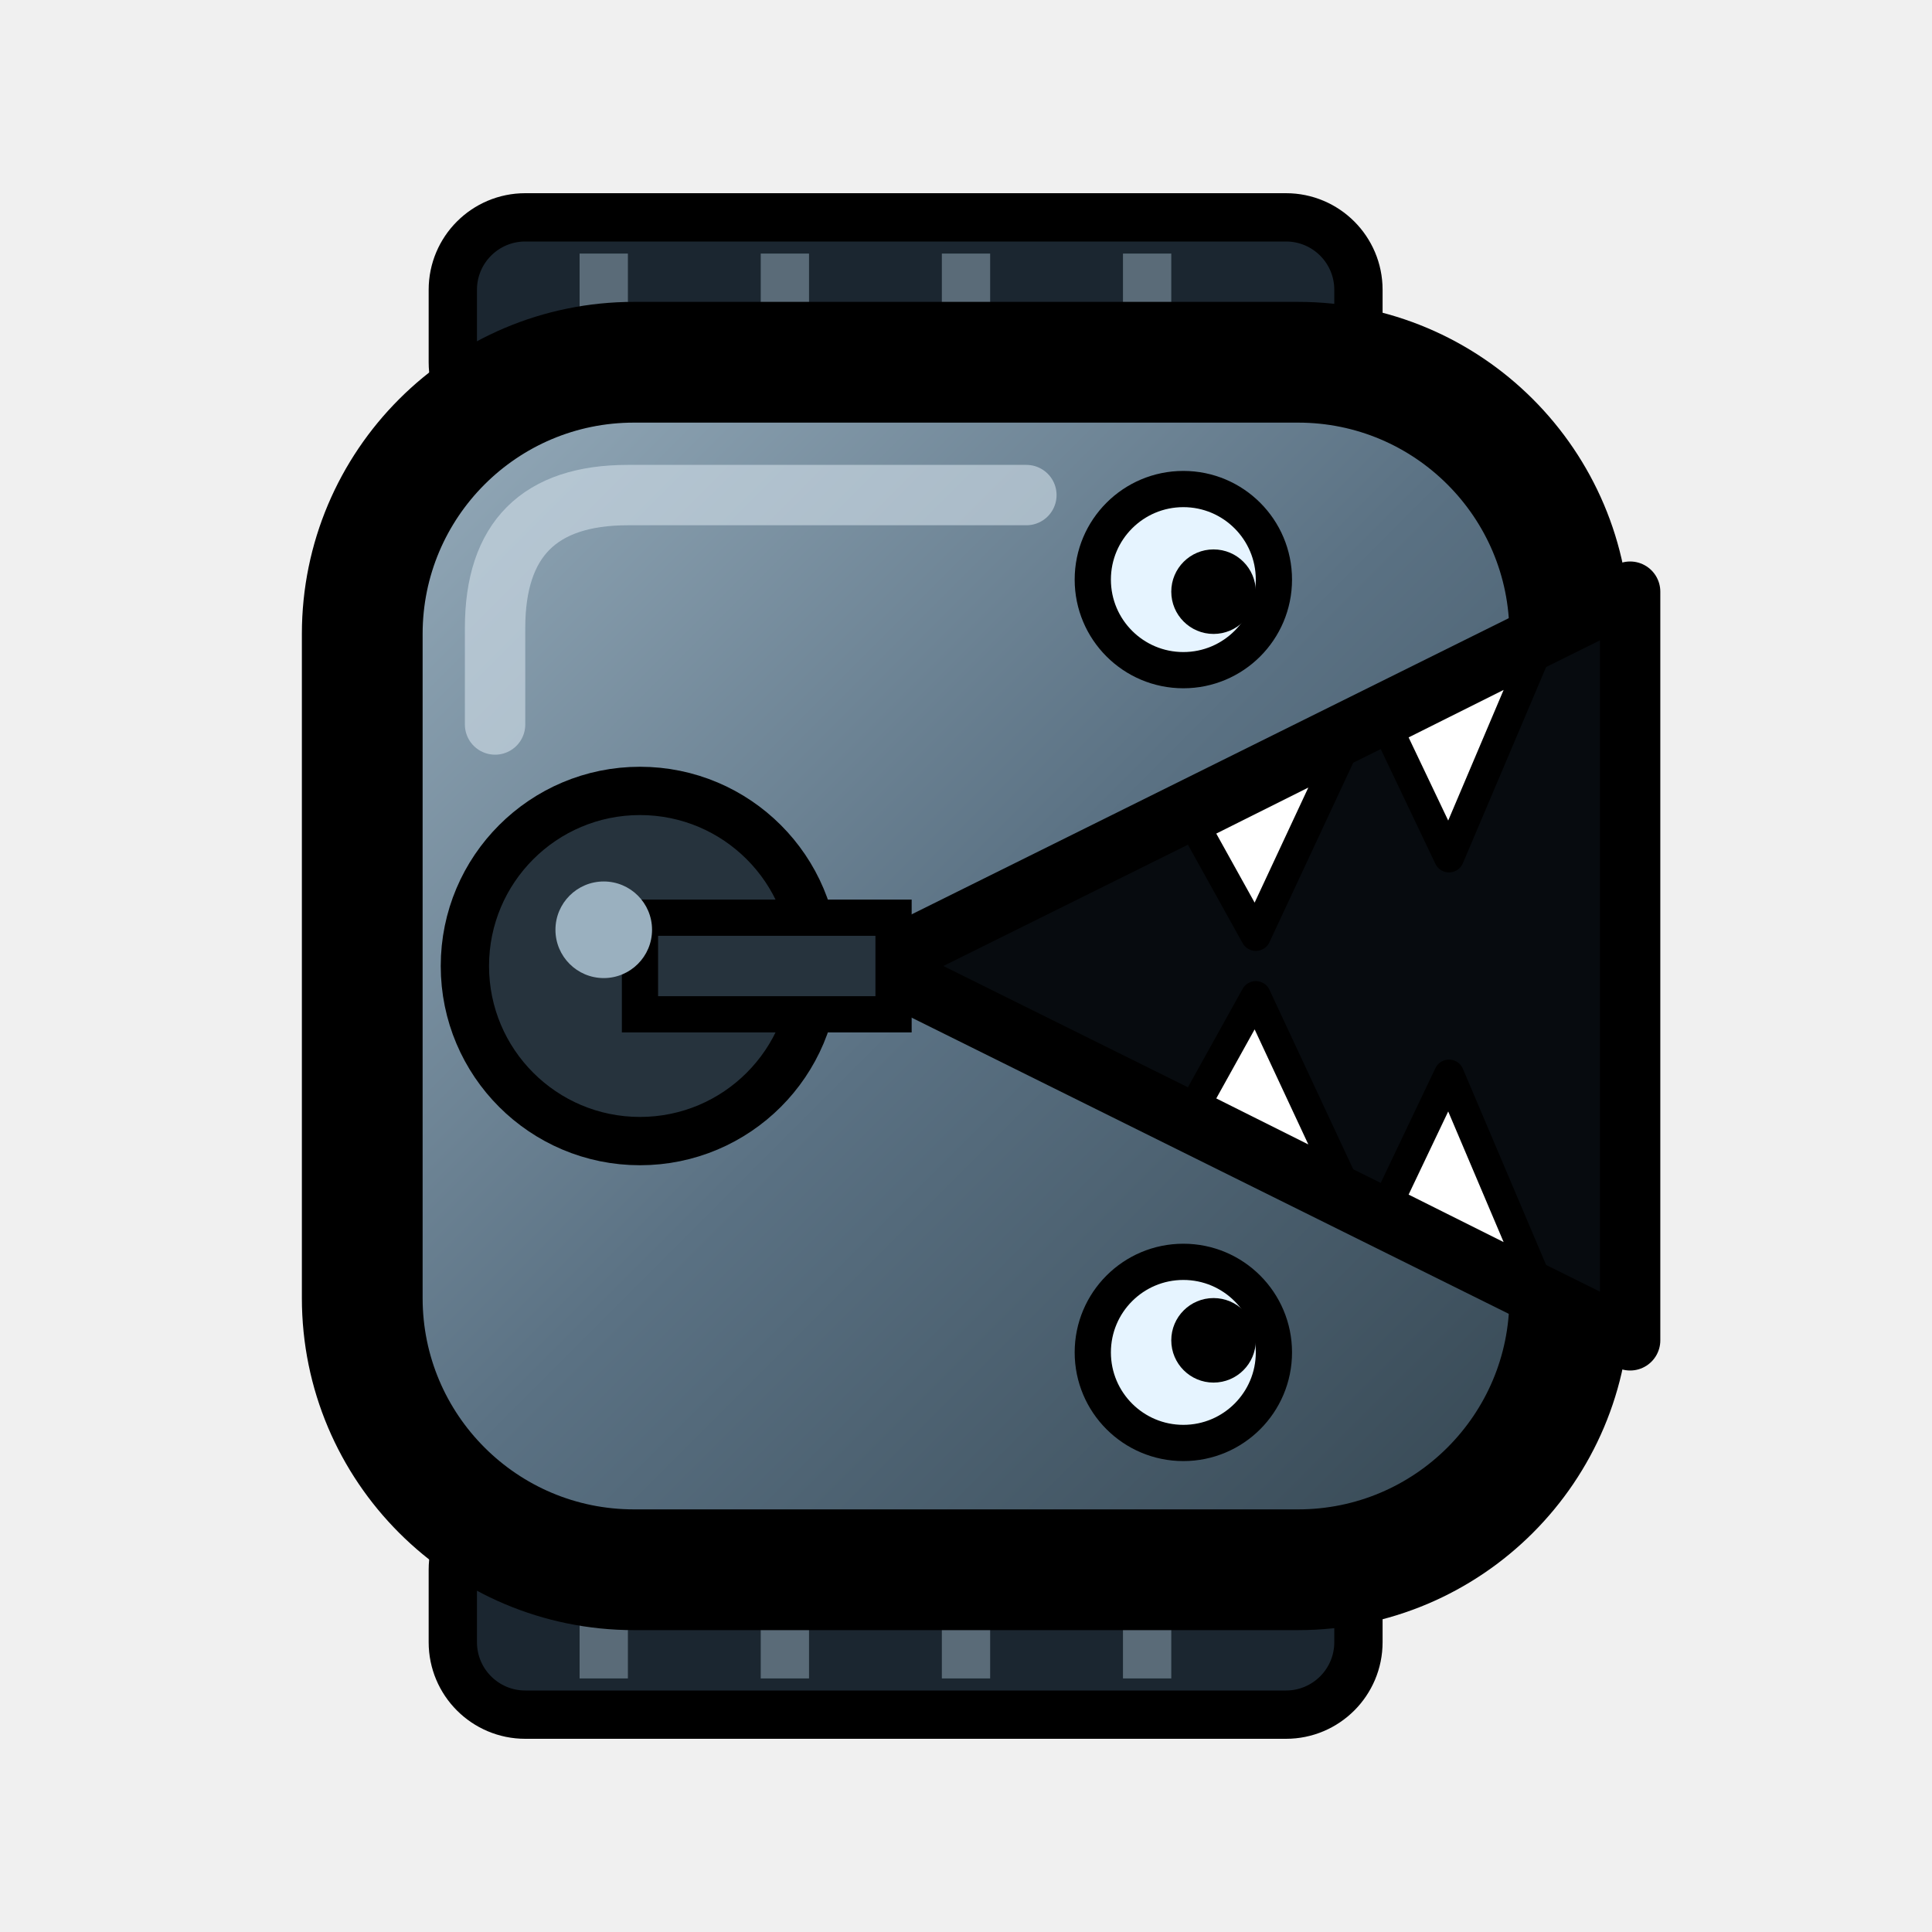
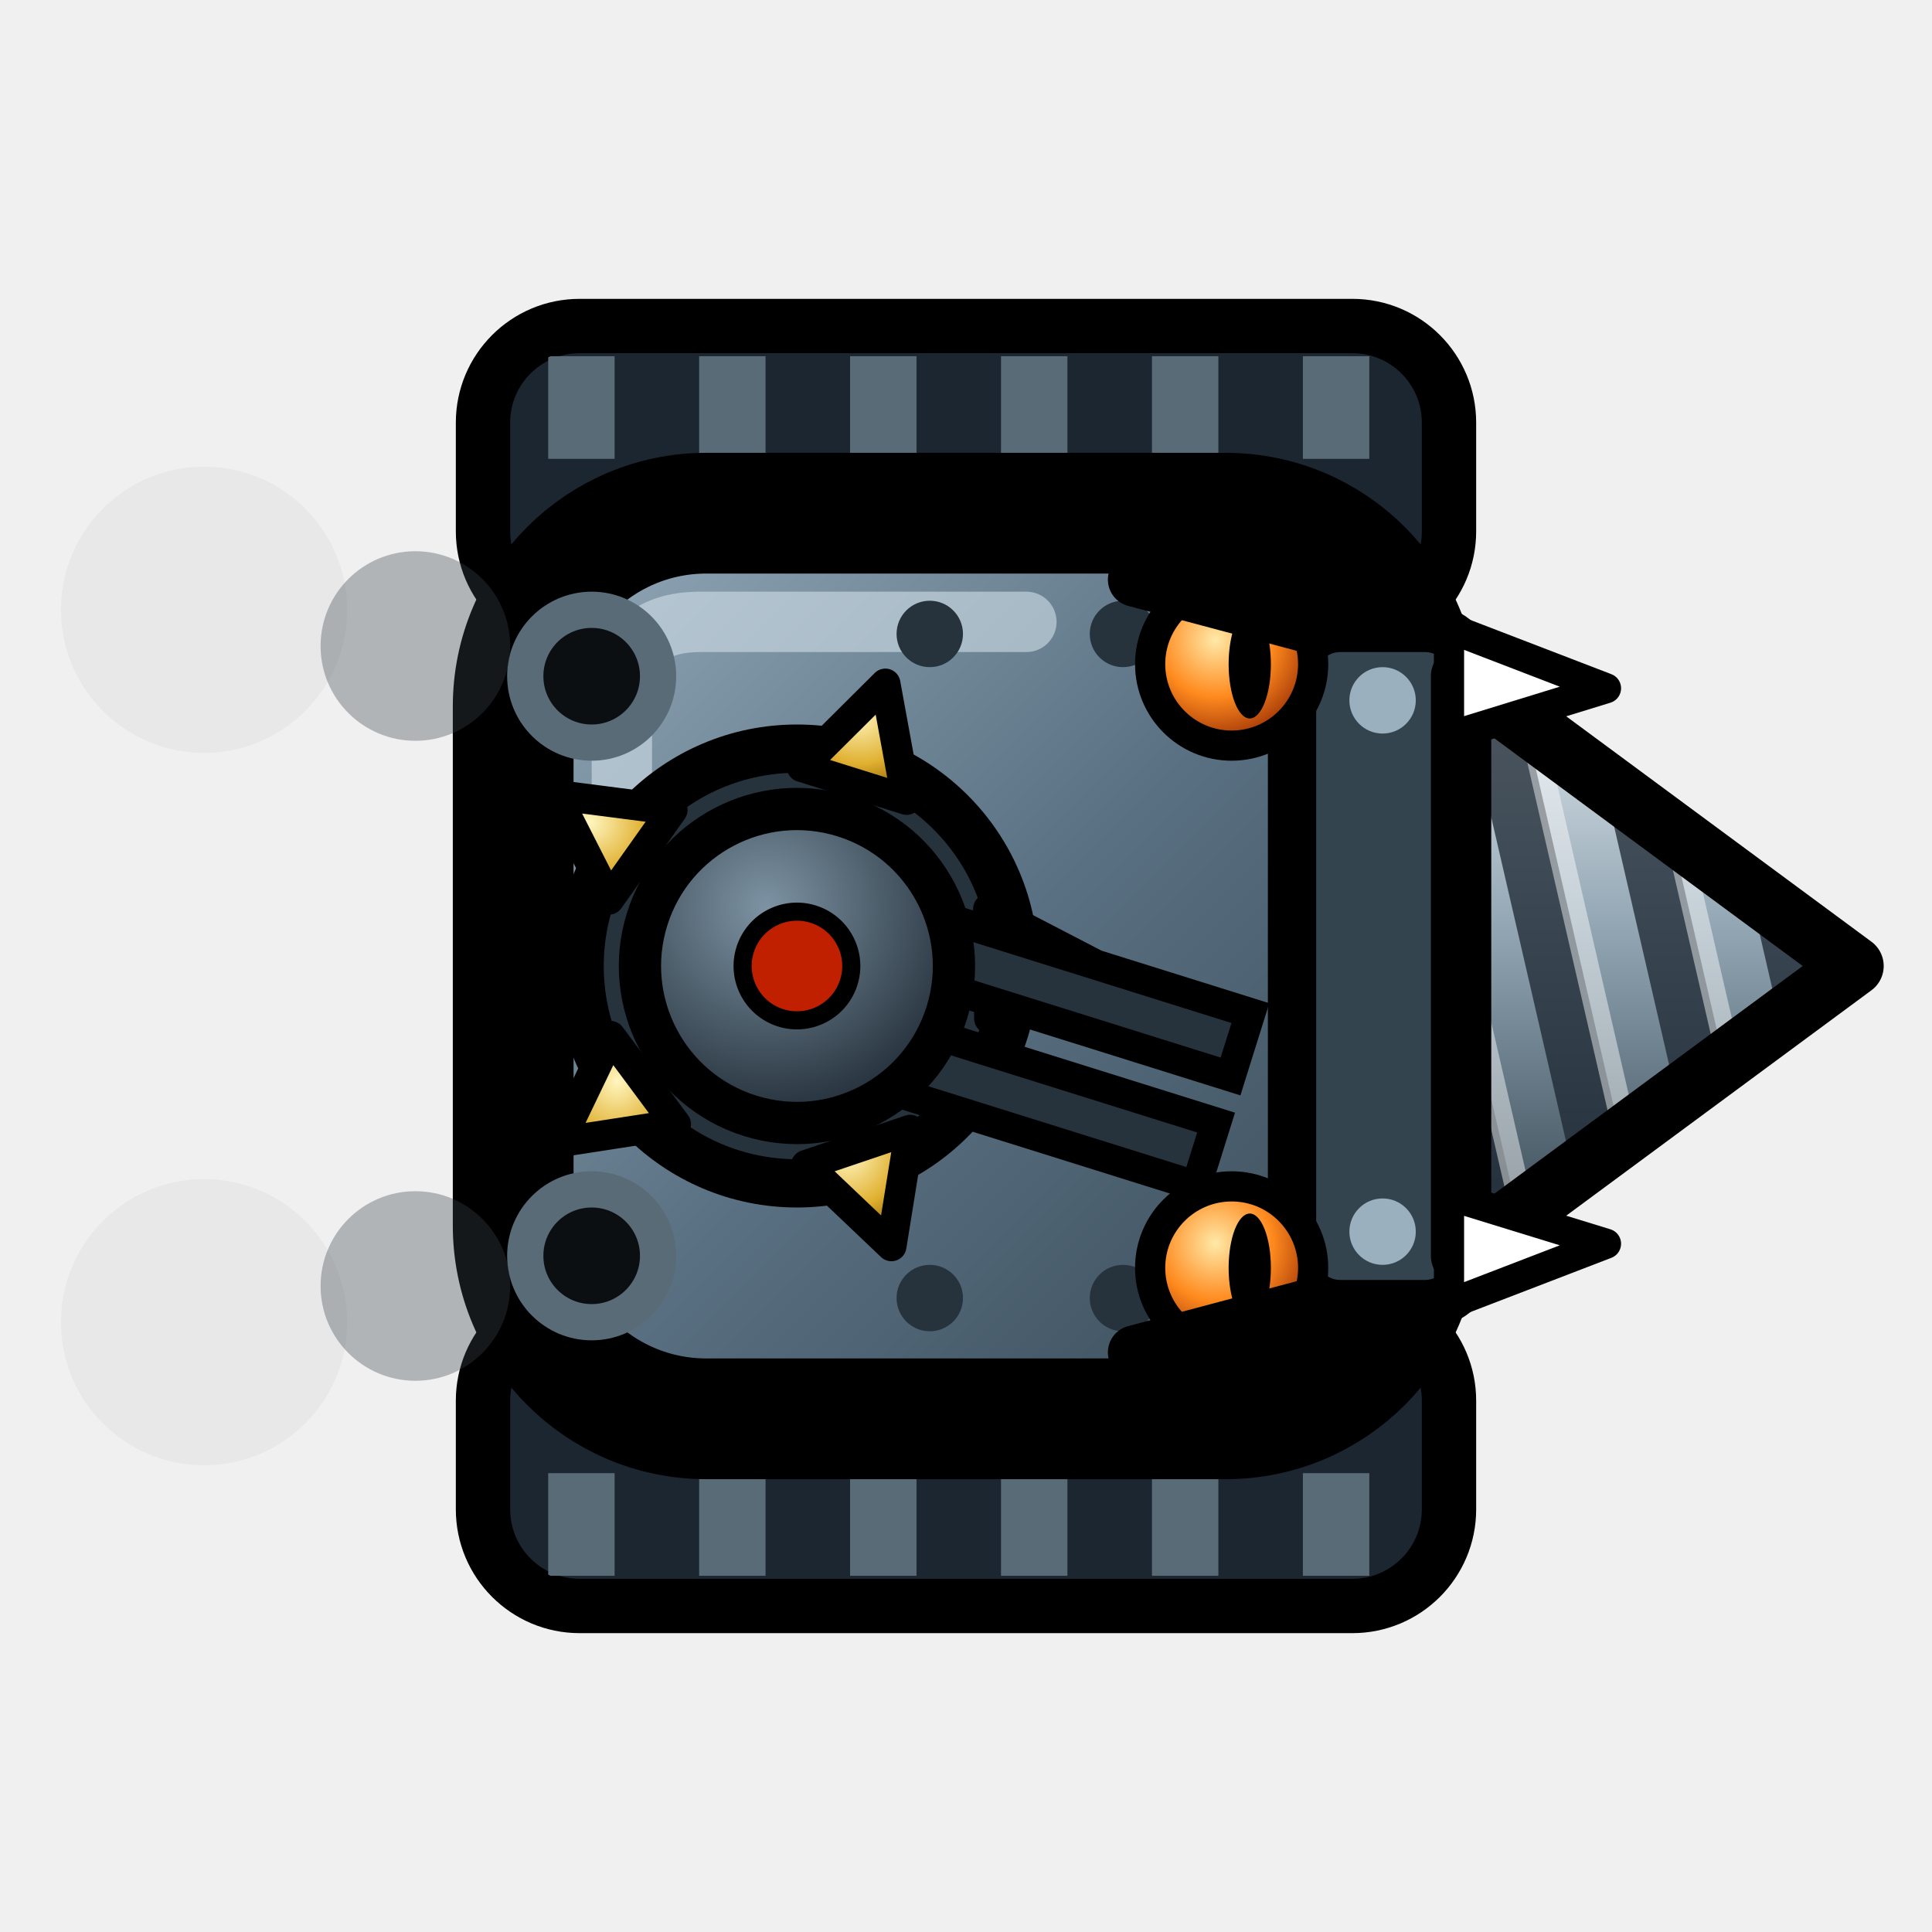
<svg xmlns="http://www.w3.org/2000/svg" viewBox="0 0 32 32">
  <defs>
-     <linearGradient id="hull" x1="6" y1="6" x2="26" y2="26" gradientUnits="userSpaceOnUse">
+     <linearGradient id="gold" x1="0" y1="0" x2="0" y2="1">
+       <stop offset="0" stop-color="#fff0a0" />
+       <stop offset="1" stop-color="#c08a00" />
+     </linearGradient>
+     <radialGradient id="goldr" cx="0.35" cy="0.35" r="0.8">
+       <stop offset="0" stop-color="#fff6c0" />
+       <stop offset="0.6" stop-color="#e0b030" />
+       <stop offset="1" stop-color="#8a6000" />
+     </radialGradient>
+     <radialGradient id="ember" cx="0.4" cy="0.35" r="0.7">
+       <stop offset="0" stop-color="#ffe9a8" />
+       <stop offset="0.5" stop-color="#ff8a1e" />
+       <stop offset="1" stop-color="#8a2000" />
+     </radialGradient>
+     <linearGradient id="hull" x1="8" y1="8" x2="24" y2="24" gradientUnits="userSpaceOnUse">
      <stop offset="0" stop-color="#9ab0bf" />
      <stop offset="0.5" stop-color="#5a7183" />
      <stop offset="1" stop-color="#33444f" />
    </linearGradient>
+     <linearGradient id="drill" x1="0" y1="11.2" x2="0" y2="20.8" gradientUnits="userSpaceOnUse">
+       <stop offset="0" stop-color="#e3ebf0" />
+       <stop offset="0.45" stop-color="#8fa3b1" />
+       <stop offset="1" stop-color="#33444f" />
+     </linearGradient>
+     <radialGradient id="dome" cx="0.35" cy="0.35" r="0.75">
+       <stop offset="0" stop-color="#7d93a3" />
+       <stop offset="1" stop-color="#1b2630" />
+     </radialGradient>
+     <clipPath id="treads">
+       <rect x="8.4" y="5.8" width="15.2" height="4.2" rx="1.2" />
+       <rect x="8.4" y="22" width="15.2" height="4.2" rx="1.2" />
+     </clipPath>
+     <clipPath id="cone">
+       <polygon points="24.2,11.2 30.7,16 24.2,20.8" />
+     </clipPath>
  </defs>
-   <g fill="#1b2630" stroke="#000000" stroke-width="0.8">
-     <rect x="7.5" y="3.6" width="15" height="3.6" rx="1.2" />
-     <rect x="7.5" y="24.8" width="15" height="3.6" rx="1.2" />
+   <g fill="#1b2630" stroke="#000000" stroke-width="0.9">
+     <rect x="8" y="5.4" width="16" height="5" rx="1.6" />
+     <rect x="8" y="21.6" width="16" height="5" rx="1.6" />
  </g>
-   <g stroke="#5a6b78" stroke-width="0.8">
-     <line x1="10" y1="4.2" x2="10" y2="6" />
-     <line x1="13" y1="4.2" x2="13" y2="6" />
-     <line x1="16" y1="4.2" x2="16" y2="6" />
-     <line x1="19" y1="4.2" x2="19" y2="6" />
-     <line x1="10" y1="26" x2="10" y2="27.8" />
-     <line x1="13" y1="26" x2="13" y2="27.8" />
-     <line x1="16" y1="26" x2="16" y2="27.8" />
-     <line x1="19" y1="26" x2="19" y2="27.8" />
+   <g clip-path="url(#treads)">
+     <g fill="#5a6b78">
+       <rect x="9.08" y="5.9" width="1.1" height="1.7" />
+       <rect x="9.08" y="24.4" width="1.1" height="1.7" />
+       <rect x="11.58" y="5.9" width="1.1" height="1.7" />
+       <rect x="11.58" y="24.4" width="1.1" height="1.7" />
+       <rect x="14.08" y="5.9" width="1.1" height="1.7" />
+       <rect x="14.08" y="24.4" width="1.1" height="1.7" />
+       <rect x="16.58" y="5.9" width="1.1" height="1.7" />
+       <rect x="16.58" y="24.4" width="1.1" height="1.7" />
+       <rect x="19.08" y="5.9" width="1.1" height="1.7" />
+       <rect x="19.08" y="24.4" width="1.1" height="1.7" />
+       <rect x="21.58" y="5.9" width="1.1" height="1.7" />
+       <rect x="21.58" y="24.4" width="1.1" height="1.7" />
+       <rect x="24.08" y="5.9" width="1.1" height="1.7" />
+       <rect x="24.08" y="24.4" width="1.1" height="1.7" />
+       <rect x="26.58" y="5.9" width="1.1" height="1.7" />
+       <rect x="26.58" y="24.4" width="1.1" height="1.7" />
+     </g>
  </g>
-   <rect x="6" y="6" width="20" height="20" rx="4.5" fill="url(#hull)" stroke="#000000" stroke-width="2" />
-   <path d="M8.2 12 V10.4 Q8.2 8.2 10.4 8.2 H17" fill="none" stroke="#d2e0ea" stroke-width="1" stroke-linecap="round" opacity="0.6" />
-   <polygon points="27,9.8 14.5,16 27,22.2" fill="#070b0f" stroke="#000000" stroke-width="1" stroke-linejoin="round" />
+   <rect x="8.5" y="8.5" width="15" height="15" rx="3.2" fill="url(#hull)" stroke="#000000" stroke-width="2" />
+   <path d="M10.3 13.4 V11.6 Q10.3 10.3 11.6 10.3 H17" fill="none" stroke="#d2e0ea" stroke-width="1" stroke-linecap="round" opacity="0.6" />
+   <g fill="#26333d">
+     <circle cx="15.4" cy="10.5" r="0.55" />
+     <circle cx="18.6" cy="10.5" r="0.55" />
+     <circle cx="15.4" cy="21.5" r="0.55" />
+     <circle cx="18.6" cy="21.5" r="0.55" />
+   </g>
+   <g fill="#0b0f12" stroke="#5a6b78" stroke-width="0.6">
+     <circle cx="9.8" cy="11.2" r="1.1" />
+     <circle cx="9.8" cy="20.8" r="1.1" />
+   </g>
+   <rect x="21.4" y="10.4" width="3" height="11.2" rx="0.8" fill="#33444f" stroke="#000000" stroke-width="0.8" />
+   <g fill="#9ab0bf">
+     <circle cx="22.9" cy="11.6" r="0.55" />
+     <circle cx="22.9" cy="20.4" r="0.55" />
+   </g>
+   <polygon points="24.2,11.2 30.7,16 24.2,20.8" fill="url(#drill)" />
+   <g clip-path="url(#cone)">
+     <g stroke="#1b2630" stroke-width="0.9" opacity="0.75">
+       <line x1="20.53" y1="10.8" x2="22.93" y2="21.2" />
+       <line x1="22.53" y1="10.8" x2="24.93" y2="21.2" />
+       <line x1="24.53" y1="10.8" x2="26.93" y2="21.2" />
+       <line x1="26.53" y1="10.8" x2="28.93" y2="21.2" />
+       <line x1="28.53" y1="10.8" x2="30.93" y2="21.2" />
+       <line x1="30.53" y1="10.8" x2="32.93" y2="21.2" />
+     </g>
+     <g stroke="#ffffff" stroke-width="0.4" opacity="0.45">
+       <line x1="21.08" y1="10.8" x2="23.48" y2="21.2" />
+       <line x1="23.08" y1="10.8" x2="25.48" y2="21.2" />
+       <line x1="25.08" y1="10.8" x2="27.48" y2="21.2" />
+       <line x1="27.08" y1="10.8" x2="29.48" y2="21.2" />
+       <line x1="29.08" y1="10.8" x2="31.48" y2="21.2" />
+       <line x1="31.08" y1="10.8" x2="33.48" y2="21.2" />
+     </g>
+   </g>
+   <polygon points="24.2,11.2 30.7,16 24.2,20.8" fill="none" stroke="#000000" stroke-width="1" stroke-linejoin="round" />
  <g fill="#ffffff" stroke="#000000" stroke-width="0.5" stroke-linejoin="round">
-     <polygon points="25.4,10.9 23,12.1 24,14.2" />
-     <polygon points="22.2,12.5 19.8,13.7 20.8,15.5" />
-     <polygon points="25.4,21.1 23,19.9 24,17.8" />
-     <polygon points="22.2,19.5 19.8,18.3 20.8,16.5" />
+     <polygon points="24,10.4 26.6,11.4 24,12.2" />
+     <polygon points="24,21.6 26.6,20.6 24,19.8" />
  </g>
-   <circle cx="10.6" cy="16" r="2.9" fill="#26333d" stroke="#000000" stroke-width="0.8" />
-   <rect x="10.6" y="15.2" width="4.2" height="1.6" fill="#26333d" stroke="#000000" stroke-width="0.6" />
-   <circle cx="10" cy="15.4" r="0.8" fill="#9ab0bf" />
-   <circle cx="19.6" cy="9.6" r="1.5" fill="#e6f4ff" stroke="#000000" stroke-width="0.6" />
-   <circle cx="19.6" cy="22.4" r="1.5" fill="#e6f4ff" stroke="#000000" stroke-width="0.6" />
-   <circle cx="20.1" cy="9.8" r="0.7" fill="#000000" />
-   <circle cx="20.1" cy="22.2" r="0.7" fill="#000000" />
+   <circle cx="20.4" cy="11" r="1.35" fill="url(#ember)" stroke="#000000" stroke-width="0.5" />
+   <circle cx="20.4" cy="21" r="1.35" fill="url(#ember)" stroke="#000000" stroke-width="0.5" />
+   <ellipse cx="20.7" cy="11" rx="0.35" ry="0.9" fill="#000000" />
+   <ellipse cx="20.7" cy="21" rx="0.35" ry="0.9" fill="#000000" />
+   <g stroke="#000000" stroke-width="0.9" stroke-linecap="round">
+     <line x1="18.8" y1="9.6" x2="21.8" y2="10.4" />
+     <line x1="18.8" y1="22.4" x2="21.8" y2="21.6" />
+   </g>
+   <circle cx="13.2" cy="16" r="3.6" fill="#26333d" stroke="#000000" stroke-width="0.8" />
+   <g transform="rotate(17.39 13.2 16)">
+     <g fill="url(#goldr)" stroke="#000000" stroke-width="0.5" stroke-linejoin="round">
+       <polygon points="12.29,12.83 13.2,11.1 14.11,12.83" />
+       <polygon points="15.94,14.15 17.86,14.49 16.5,15.88" />
+       <polygon points="15.8,18.03 16.08,19.96 14.33,19.1" />
+       <polygon points="12.07,19.1 10.32,19.96 10.6,18.03" />
+       <polygon points="9.9,15.88 8.54,14.49 10.46,14.15" />
+     </g>
+     <g fill="#26333d" stroke="#000000" stroke-width="0.5">
+       <rect x="14.6" y="14.5" width="6" height="1.1" />
+       <rect x="14.6" y="16.4" width="6" height="1.1" />
+     </g>
+     <circle cx="13.2" cy="16" r="2.6" fill="url(#dome)" stroke="#000000" stroke-width="0.7" />
+     <circle cx="13.2" cy="16" r="0.9" fill="#c02000" stroke="#000000" stroke-width="0.3" />
+   </g>
+   <g fill="#3a444c">
+     <circle cx="6.88" cy="10.7" r="1.57" opacity="0.35" />
+     <circle cx="3.38" cy="10.1" r="2.37" opacity="0.05" />
+     <circle cx="6.88" cy="21.3" r="1.57" opacity="0.35" />
+     <circle cx="3.38" cy="21.9" r="2.37" opacity="0.05" />
+   </g>
</svg>
